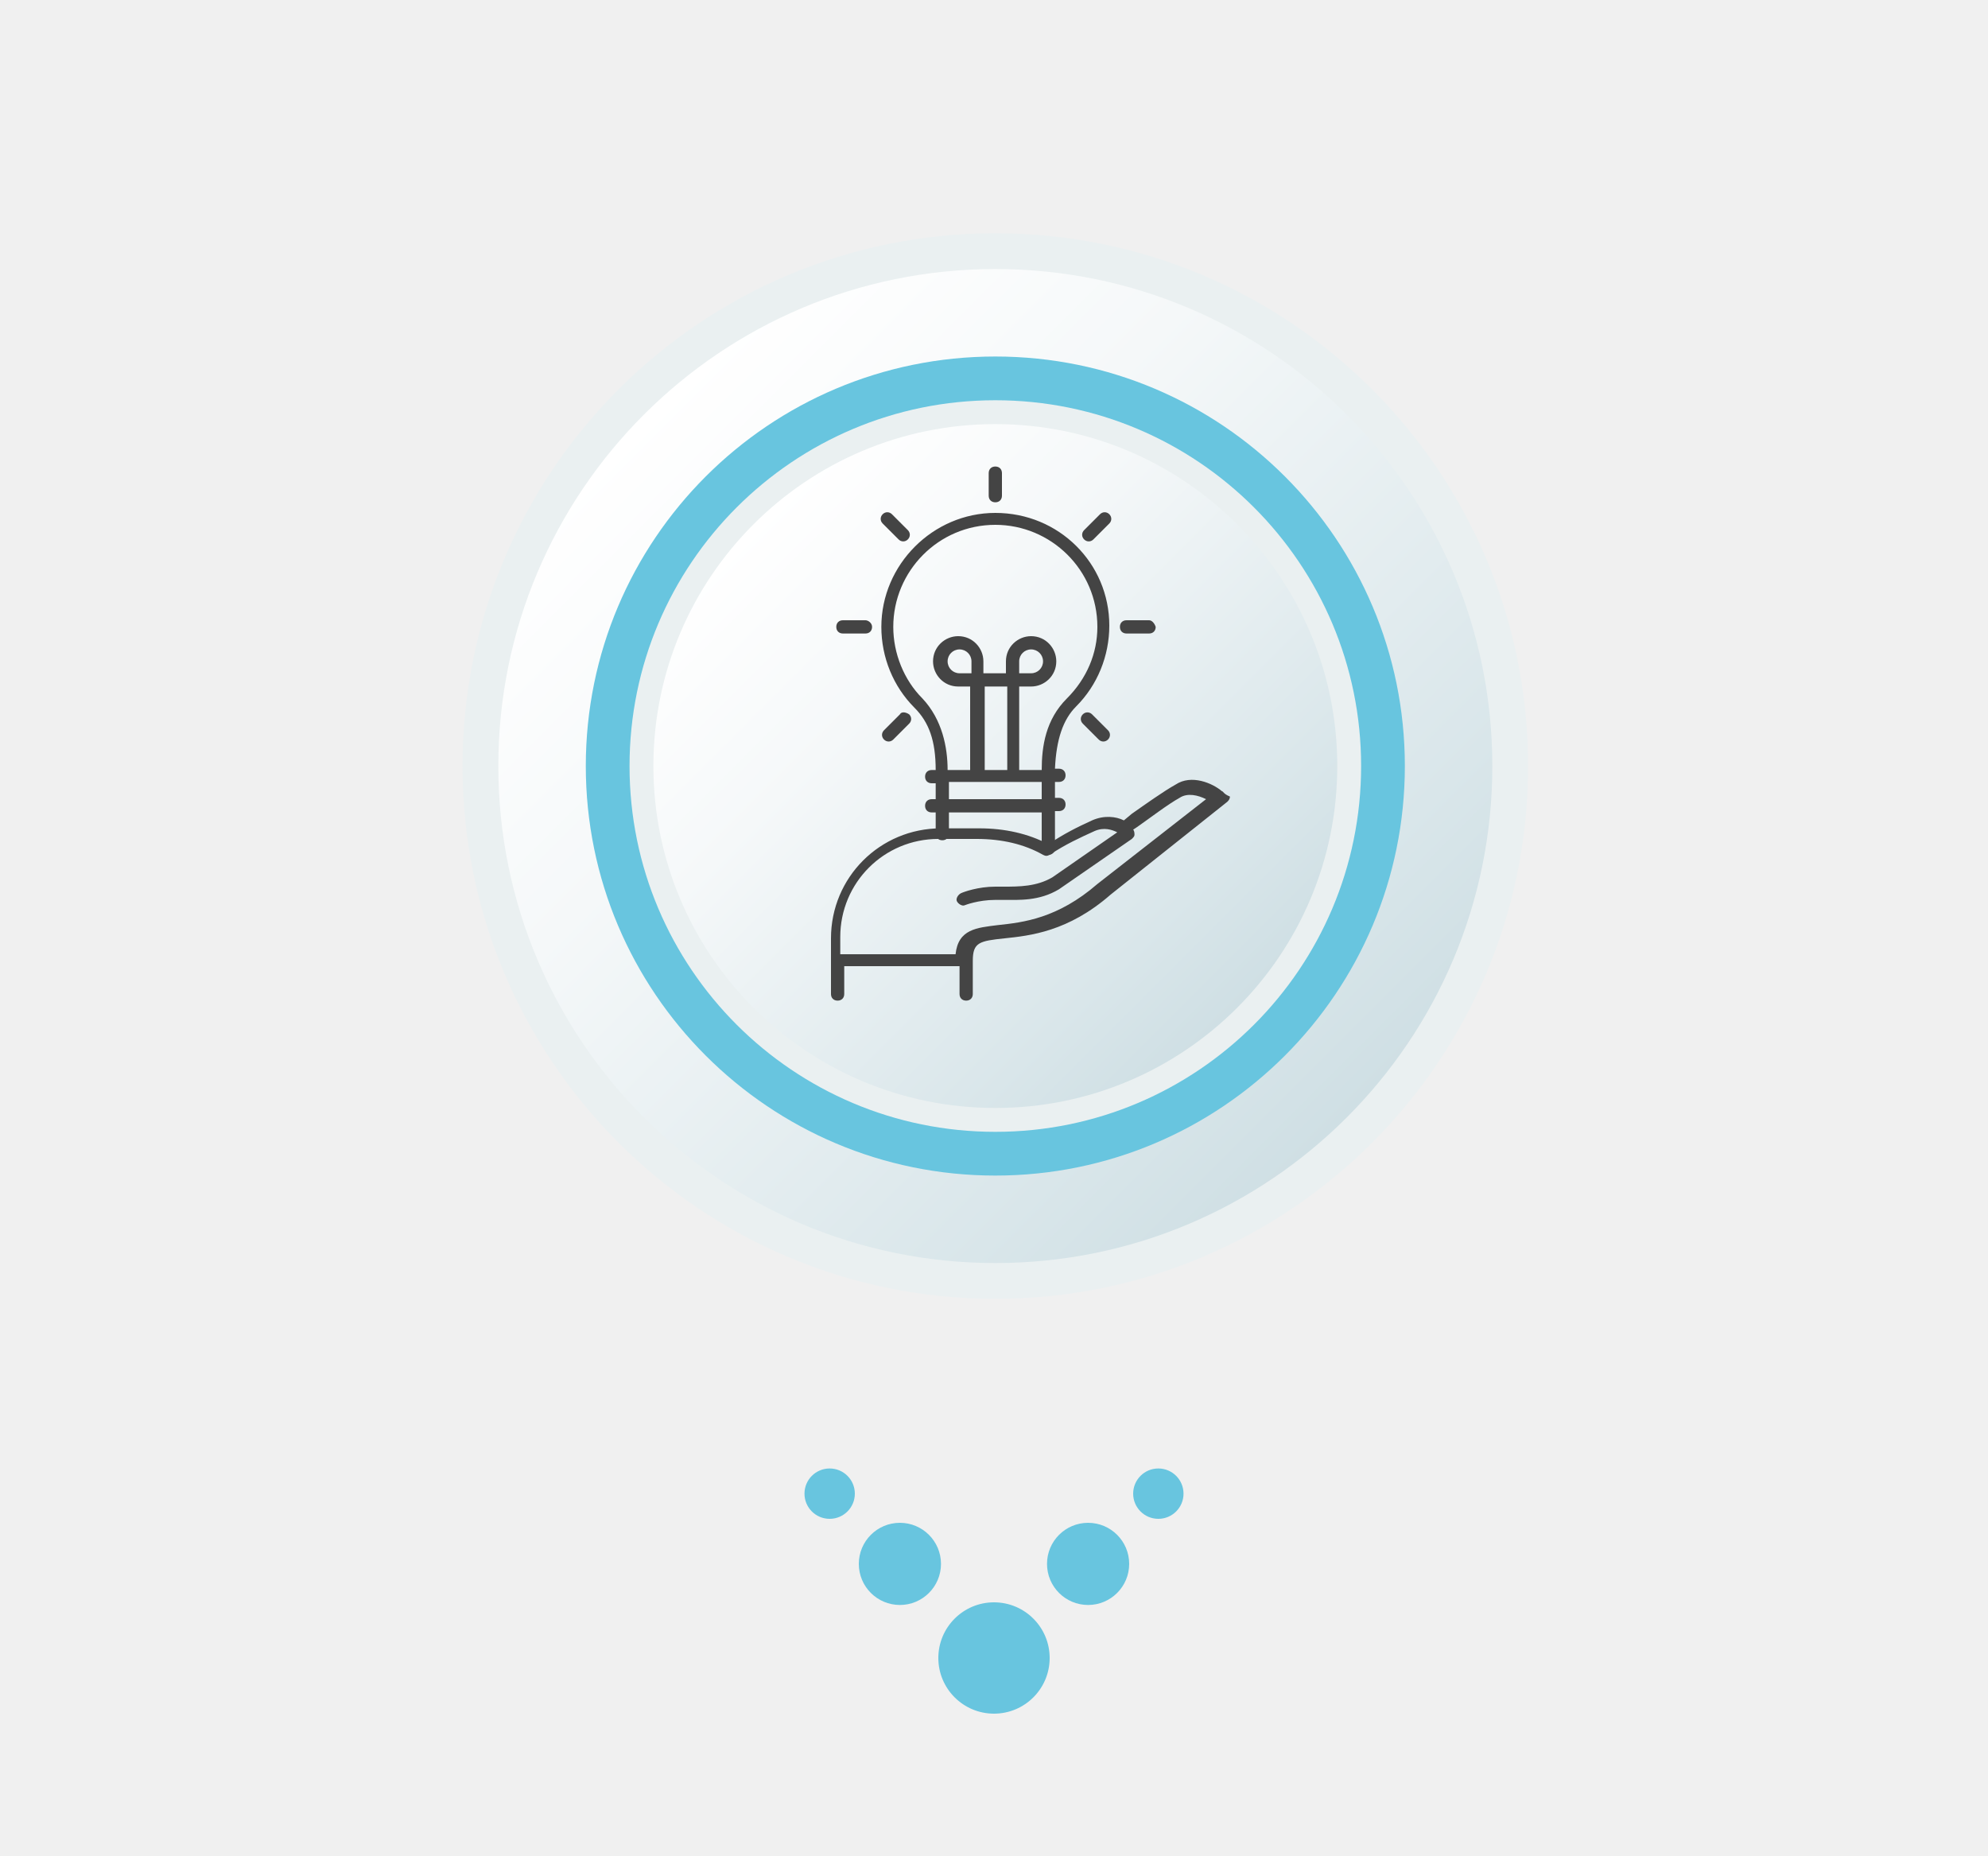
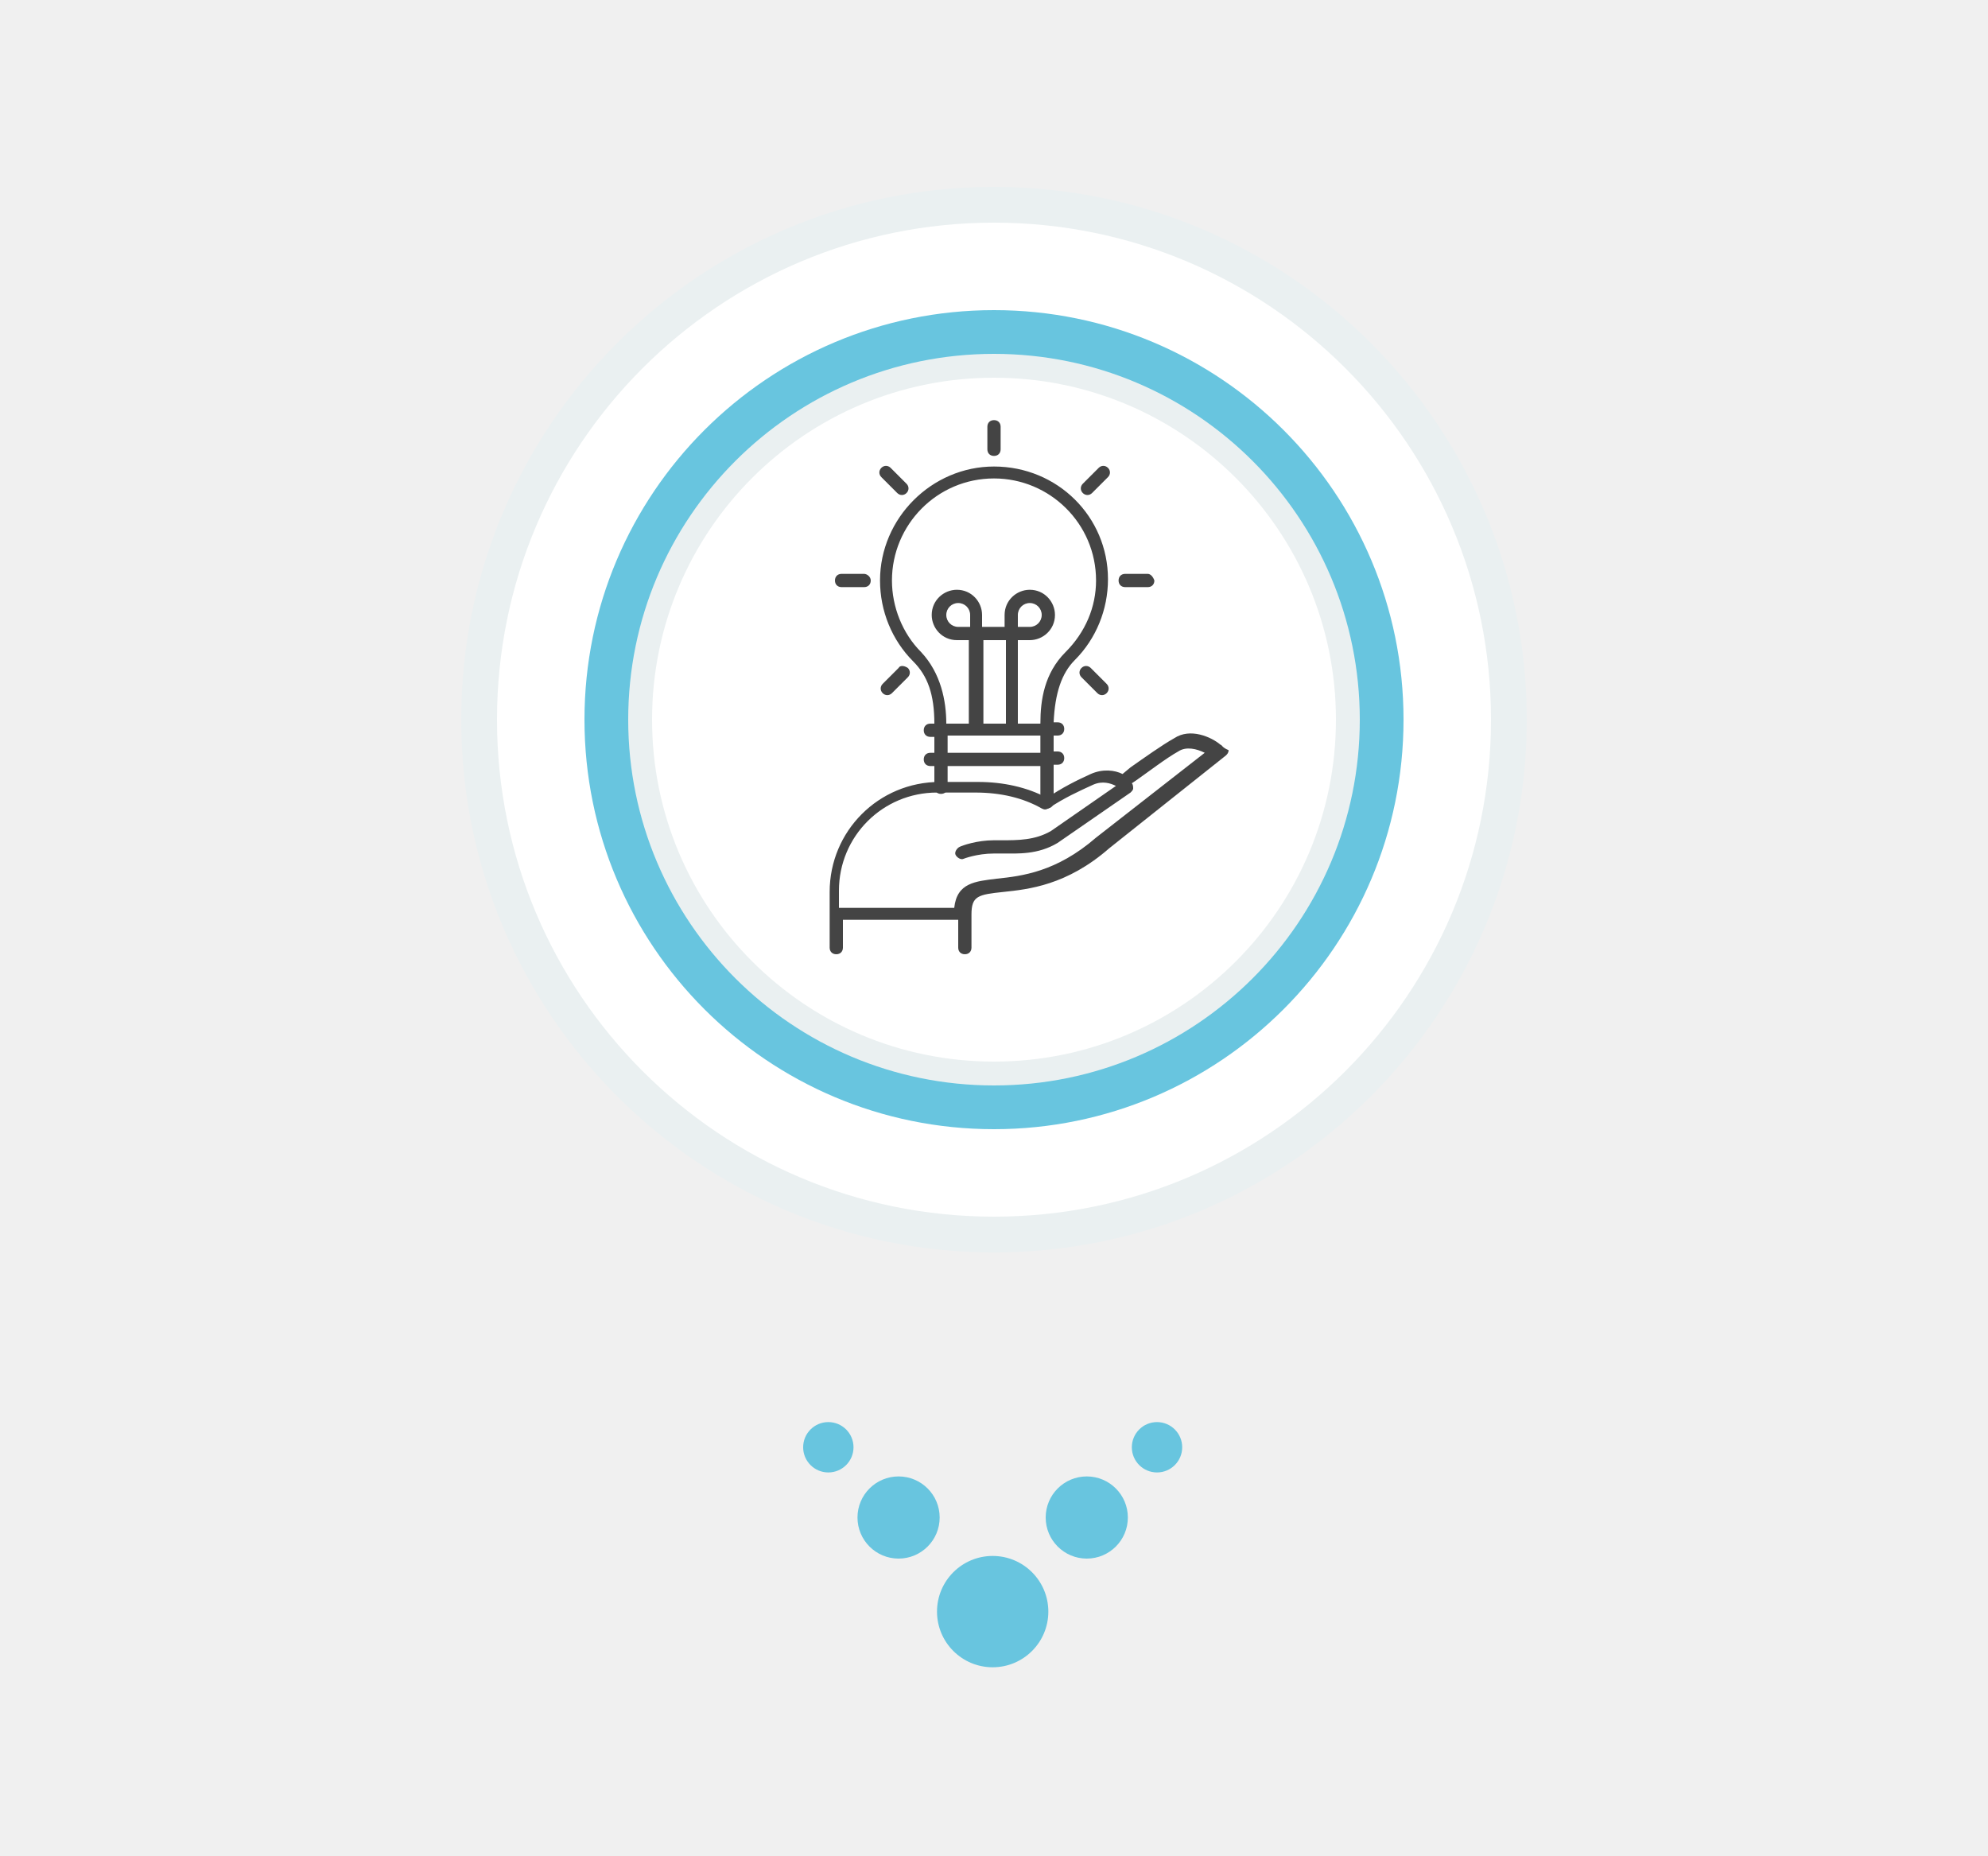
- <svg xmlns="http://www.w3.org/2000/svg" version="1.1" id="_x34_" x="0px" y="0px" viewBox="-224 131 150 140" style="enable-background:new -224 131 150 140;" xml:space="preserve">
+ <svg xmlns="http://www.w3.org/2000/svg" version="1.1" id="_x34_" x="0px" y="0px" viewBox="-1058 2482.4 150 140" style="enable-background:new -1058 2482.4 150 140;" xml:space="preserve">
  <style type="text/css">
	.st0{fill:#68C5DF;}
	.st1{fill:#EAF0F1;}
- 	.st2{fill:url(#SVGID_1_);}
- 	.st3{fill:url(#SVGID_2_);}
- 	.st4{fill:#444444;}
+ 	.st2{fill:#FFFFFF;}
+ 	.st3{fill:#444444;}
</style>
  <g>
-     <circle class="st0" cx="-149" cy="256.1" r="4.2" />
-     <circle class="st0" cx="-141.9" cy="249" r="3.1" />
-     <circle class="st0" cx="-136.6" cy="243.7" r="1.9" />
-     <circle class="st0" cx="-156.1" cy="249" r="3.1" />
-     <circle class="st0" cx="-161.4" cy="243.7" r="1.9" />
-   </g>
-   <g>
-     <circle class="st1" cx="-148.9" cy="188.8" r="40.2" />
-     <linearGradient id="SVGID_1_" gradientUnits="userSpaceOnUse" x1="-122.383" y1="188.684" x2="-175.355" y2="241.655" gradientTransform="matrix(1 0 0 -1 0 404)">
-       <stop offset="0" style="stop-color:#CFDFE4" />
-       <stop offset="0.167" style="stop-color:#D9E6EA" />
-       <stop offset="0.693" style="stop-color:#F5F8F9" />
-       <stop offset="1" style="stop-color:#FFFFFF" />
-     </linearGradient>
-     <circle class="st2" cx="-148.9" cy="188.8" r="37.5" />
-     <circle class="st0" cx="-148.9" cy="188.8" r="30.9" />
-     <circle class="st1" cx="-148.9" cy="188.8" r="27.6" />
-     <linearGradient id="SVGID_2_" gradientUnits="userSpaceOnUse" x1="-130.657" y1="196.957" x2="-167.102" y2="233.402" gradientTransform="matrix(1 0 0 -1 0 404)">
-       <stop offset="0" style="stop-color:#CFDFE4" />
-       <stop offset="0.167" style="stop-color:#D9E6EA" />
-       <stop offset="0.693" style="stop-color:#F5F8F9" />
-       <stop offset="1" style="stop-color:#FFFFFF" />
-     </linearGradient>
-     <circle class="st3" cx="-148.9" cy="188.8" r="25.8" />
    <g>
-       <path class="st4" d="M-151.4,198.2L-151.4,198.2L-151.4,198.2L-151.4,198.2z M-131.8,190.7c-0.7-0.6-2.3-1.3-3.5-0.5    c-0.9,0.5-2.3,1.5-3.3,2.2l-0.6,0.5c-0.6-0.3-1.5-0.4-2.4,0c-1.1,0.5-2.1,1-3.3,1.8c-1.5-0.8-3.3-1.2-5.2-1.2h-2.9    c-4.6,0-8.3,3.7-8.3,8.3l0,0v4.2c0,0.3,0.2,0.5,0.5,0.5s0.5-0.2,0.5-0.5v-2.1h8.7v2.1c0,0.3,0.2,0.5,0.5,0.5s0.5-0.2,0.5-0.5v-2.5    c0-1.4,0.5-1.5,2.4-1.7c1.9-0.2,4.8-0.5,8-3.3l8.8-7c0.1-0.1,0.2-0.2,0.2-0.4C-131.7,190.9-131.7,190.7-131.8,190.7z     M-141.2,197.7c-3,2.6-5.6,2.9-7.5,3.1c-1.6,0.2-3,0.3-3.2,2.2h-8.7v-1.3l0,0c0-4.1,3.3-7.4,7.4-7.4h2.9c1.9,0,3.6,0.4,5,1.2    c0.2,0.1,0.3,0.1,0.5,0c1.2-0.8,2.3-1.3,3.4-1.8c0.7-0.3,1.3-0.1,1.7,0.1l-4.9,3.4c-1.2,0.7-2.5,0.7-3.7,0.7c-0.2,0-0.4,0-0.6,0    c-1.3,0-2.4,0.4-2.6,0.5c-0.2,0.1-0.4,0.4-0.3,0.6c0.1,0.2,0.4,0.4,0.6,0.3l0,0c0,0,1-0.4,2.3-0.4c0.2,0,0.4,0,0.6,0    c1.2,0,2.7,0.1,4.2-0.8l5.5-3.8c0.1-0.1,0.2-0.2,0.2-0.3c0-0.1,0-0.3-0.1-0.4l0,0l0.3-0.2c1-0.7,2.3-1.7,3.2-2.2    c0.6-0.4,1.4-0.2,2,0.1L-141.2,197.7z" />
-       <path class="st4" d="M-148.9,169.7c-4.7,0-8.6,3.9-8.6,8.6c0,2.3,0.9,4.5,2.5,6.1l0,0c1.1,1.1,1.6,2.5,1.6,4.7h-0.3    c-0.3,0-0.5,0.2-0.5,0.5c0,0.3,0.2,0.5,0.5,0.5h0.3v1.2h-0.3c-0.3,0-0.5,0.2-0.5,0.5s0.2,0.5,0.5,0.5h0.3v1.6    c0,0.3,0.2,0.5,0.5,0.5c0.3,0,0.5-0.2,0.5-0.5v-1.6h7v2.7c0,0.3,0.2,0.5,0.5,0.5c0.3,0,0.5-0.2,0.5-0.5v-2.8h0.3    c0.3,0,0.5-0.2,0.5-0.5s-0.2-0.5-0.5-0.5h-0.3V190h0.3c0.3,0,0.5-0.2,0.5-0.5s-0.2-0.5-0.5-0.5h-0.3c0.1-2.2,0.6-3.7,1.6-4.7l0,0    c1.6-1.6,2.5-3.8,2.5-6.1C-140.3,173.5-144.1,169.7-148.9,169.7z M-145.4,191.3h-7V190h7V191.3z M-150.7,181.8h-0.9    c-0.5,0-0.9-0.4-0.9-0.9s0.4-0.9,0.9-0.9s0.9,0.4,0.9,0.9V181.8z M-149.7,189.1v-6.3h1.7v6.3H-149.7z M-143.5,183.7L-143.5,183.7    c-1.6,1.6-1.9,3.6-1.9,5.4h-1.7v-6.3h0.9c1,0,1.9-0.8,1.9-1.9c0-1-0.8-1.9-1.9-1.9c-1,0-1.9,0.8-1.9,1.9v0.9h-1.7v-0.9    c0-1-0.8-1.9-1.9-1.9c-1,0-1.9,0.8-1.9,1.9c0,1,0.8,1.9,1.9,1.9h0.9v6.3h-1.7c0-1.7-0.4-3.8-1.9-5.4l0,0c-1.4-1.4-2.2-3.4-2.2-5.4    c0-4.2,3.4-7.7,7.7-7.7c4.2,0,7.7,3.4,7.7,7.7C-141.2,180.3-142,182.2-143.5,183.7z M-147.1,181.8v-0.9c0-0.5,0.4-0.9,0.9-0.9    s0.9,0.4,0.9,0.9s-0.4,0.9-0.9,0.9H-147.1z M-148.9,168.9c0.3,0,0.5-0.2,0.5-0.5v-1.7c0-0.3-0.2-0.5-0.5-0.5    c-0.3,0-0.5,0.2-0.5,0.5v1.7C-149.4,168.7-149.2,168.9-148.9,168.9z M-156.2,171.7c0.2,0.2,0.5,0.2,0.7,0s0.2-0.5,0-0.7l-1.2-1.2    c-0.2-0.2-0.5-0.2-0.7,0s-0.2,0.5,0,0.7L-156.2,171.7z M-158.7,177.8h-1.7c-0.3,0-0.5,0.2-0.5,0.5s0.2,0.5,0.5,0.5h1.7    c0.3,0,0.5-0.2,0.5-0.5S-158.5,177.8-158.7,177.8z M-156.1,184.9L-156.1,184.9l-1.2,1.2l0,0c-0.2,0.2-0.2,0.5,0,0.7    c0.2,0.2,0.5,0.2,0.7,0l1.2-1.2c0.2-0.2,0.2-0.5,0-0.7C-155.7,184.7-156,184.7-156.1,184.9z M-141,169.8l-1.2,1.2    c-0.2,0.2-0.2,0.5,0,0.7s0.5,0.2,0.7,0l1.2-1.2c0.2-0.2,0.2-0.5,0-0.7S-140.8,169.6-141,169.8z M-137.3,177.8h-1.7    c-0.3,0-0.5,0.2-0.5,0.5s0.2,0.5,0.5,0.5h1.7c0.3,0,0.5-0.2,0.5-0.5C-136.9,178-137.1,177.8-137.3,177.8z M-141.6,184.9    c-0.2-0.2-0.5-0.2-0.7,0c-0.2,0.2-0.2,0.5,0,0.7l0,0l1.2,1.2l0,0c0.2,0.2,0.5,0.2,0.7,0c0.2-0.2,0.2-0.5,0-0.7L-141.6,184.9z" />
+       <circle class="st0" cx="-983.1" cy="2604" r="4.2" />
+       <circle class="st0" cx="-976" cy="2596.9" r="3.1" />
+       <circle class="st0" cx="-970.7" cy="2591.6" r="1.9" />
+       <circle class="st0" cx="-990.2" cy="2596.9" r="3.1" />
+       <circle class="st0" cx="-995.5" cy="2591.6" r="1.9" />
+     </g>
+     <g>
+       <circle class="st1" cx="-983" cy="2536.7" r="40.2" />
+       <circle class="st2" cx="-983" cy="2536.7" r="37.5" />
+       <circle class="st0" cx="-983" cy="2536.7" r="30.9" />
+       <circle class="st1" cx="-983" cy="2536.7" r="27.6" />
+       <circle class="st2" cx="-983" cy="2536.7" r="25.8" />
+       <g>
+         <path class="st3" d="M-985.5,2546.1L-985.5,2546.1L-985.5,2546.1L-985.5,2546.1z M-965.9,2538.6c-0.7-0.6-2.3-1.3-3.5-0.5     c-0.9,0.5-2.3,1.5-3.3,2.2l-0.6,0.5c-0.6-0.3-1.5-0.4-2.4,0c-1.1,0.5-2.1,1-3.3,1.8c-1.5-0.8-3.3-1.2-5.2-1.2h-2.9     c-4.6,0-8.3,3.7-8.3,8.3l0,0v4.2c0,0.3,0.2,0.5,0.5,0.5c0.3,0,0.5-0.2,0.5-0.5v-2.1h8.7v2.1c0,0.3,0.2,0.5,0.5,0.5     s0.5-0.2,0.5-0.5v-2.5c0-1.4,0.5-1.5,2.4-1.7c1.9-0.2,4.8-0.5,8-3.3l8.8-7c0.1-0.1,0.2-0.2,0.2-0.4     C-965.8,2538.8-965.8,2538.6-965.9,2538.6z M-975.3,2545.6c-3,2.6-5.6,2.9-7.5,3.1c-1.6,0.2-3,0.3-3.2,2.2h-8.7v-1.3l0,0     c0-4.1,3.3-7.4,7.4-7.4h2.9c1.9,0,3.6,0.4,5,1.2c0.2,0.1,0.3,0.1,0.5,0c1.2-0.8,2.3-1.3,3.4-1.8c0.7-0.3,1.3-0.1,1.7,0.1     l-4.9,3.4c-1.2,0.7-2.5,0.7-3.7,0.7c-0.2,0-0.4,0-0.6,0c-1.3,0-2.4,0.4-2.6,0.5s-0.4,0.4-0.3,0.6c0.1,0.2,0.4,0.4,0.6,0.3l0,0     c0,0,1-0.4,2.3-0.4c0.2,0,0.4,0,0.6,0c1.2,0,2.7,0.1,4.2-0.8l5.5-3.8c0.1-0.1,0.2-0.2,0.2-0.3c0-0.1,0-0.3-0.1-0.4l0,0l0.3-0.2     c1-0.7,2.3-1.7,3.2-2.2c0.6-0.4,1.4-0.2,2,0.1L-975.3,2545.6z" />
+         <path class="st3" d="M-983,2517.6c-4.7,0-8.6,3.9-8.6,8.6c0,2.3,0.9,4.5,2.5,6.1l0,0c1.1,1.1,1.6,2.5,1.6,4.7h-0.3     c-0.3,0-0.5,0.2-0.5,0.5c0,0.3,0.2,0.5,0.5,0.5h0.3v1.2h-0.3c-0.3,0-0.5,0.2-0.5,0.5c0,0.3,0.2,0.5,0.5,0.5h0.3v1.6     c0,0.3,0.2,0.5,0.5,0.5s0.5-0.2,0.5-0.5v-1.6h7v2.7c0,0.3,0.2,0.5,0.5,0.5s0.5-0.2,0.5-0.5v-2.8h0.3c0.3,0,0.5-0.2,0.5-0.5     s-0.2-0.5-0.5-0.5h-0.3v-1.2h0.3c0.3,0,0.5-0.2,0.5-0.5s-0.2-0.5-0.5-0.5h-0.3c0.1-2.2,0.6-3.7,1.6-4.7l0,0     c1.6-1.6,2.5-3.8,2.5-6.1C-974.4,2521.4-978.2,2517.6-983,2517.6z M-979.5,2539.2h-7v-1.3h7V2539.2z M-984.8,2529.7h-0.9     c-0.5,0-0.9-0.4-0.9-0.9s0.4-0.9,0.9-0.9s0.9,0.4,0.9,0.9V2529.7z M-983.8,2537v-6.3h1.7v6.3H-983.8z M-977.6,2531.6     L-977.6,2531.6c-1.6,1.6-1.9,3.6-1.9,5.4h-1.7v-6.3h0.9c1,0,1.9-0.8,1.9-1.9c0-1-0.8-1.9-1.9-1.9c-1,0-1.9,0.8-1.9,1.9v0.9h-1.7     v-0.9c0-1-0.8-1.9-1.9-1.9c-1,0-1.9,0.8-1.9,1.9c0,1,0.8,1.9,1.9,1.9h0.9v6.3h-1.7c0-1.7-0.4-3.8-1.9-5.4l0,0     c-1.4-1.4-2.2-3.4-2.2-5.4c0-4.2,3.4-7.7,7.7-7.7c4.2,0,7.7,3.4,7.7,7.7C-975.3,2528.2-976.1,2530.1-977.6,2531.6z      M-981.2,2529.7v-0.9c0-0.5,0.4-0.9,0.9-0.9s0.9,0.4,0.9,0.9s-0.4,0.9-0.9,0.9H-981.2z M-983,2516.8c0.3,0,0.5-0.2,0.5-0.5v-1.7     c0-0.3-0.2-0.5-0.5-0.5s-0.5,0.2-0.5,0.5v1.7C-983.5,2516.6-983.3,2516.8-983,2516.8z M-990.3,2519.6c0.2,0.2,0.5,0.2,0.7,0     c0.2-0.2,0.2-0.5,0-0.7l-1.2-1.2c-0.2-0.2-0.5-0.2-0.7,0c-0.2,0.2-0.2,0.5,0,0.7L-990.3,2519.6z M-992.8,2525.7h-1.7     c-0.3,0-0.5,0.2-0.5,0.5c0,0.3,0.2,0.5,0.5,0.5h1.7c0.3,0,0.5-0.2,0.5-0.5C-992.3,2525.9-992.6,2525.7-992.8,2525.7z      M-990.2,2532.8L-990.2,2532.8l-1.2,1.2l0,0c-0.2,0.2-0.2,0.5,0,0.7c0.2,0.2,0.5,0.2,0.7,0l1.2-1.2c0.2-0.2,0.2-0.5,0-0.7     C-989.8,2532.6-990.1,2532.6-990.2,2532.8z M-975.1,2517.7l-1.2,1.2c-0.2,0.2-0.2,0.5,0,0.7s0.5,0.2,0.7,0l1.2-1.2     c0.2-0.2,0.2-0.5,0-0.7C-974.6,2517.5-974.9,2517.5-975.1,2517.7z M-971.4,2525.7h-1.7c-0.3,0-0.5,0.2-0.5,0.5     c0,0.3,0.2,0.5,0.5,0.5h1.7c0.3,0,0.5-0.2,0.5-0.5C-971,2525.9-971.2,2525.7-971.4,2525.7z M-975.7,2532.8     c-0.2-0.2-0.5-0.2-0.7,0c-0.2,0.2-0.2,0.5,0,0.7l0,0l1.2,1.2l0,0c0.2,0.2,0.5,0.2,0.7,0c0.2-0.2,0.2-0.5,0-0.7L-975.7,2532.8z" />
+       </g>
    </g>
  </g>
</svg>
